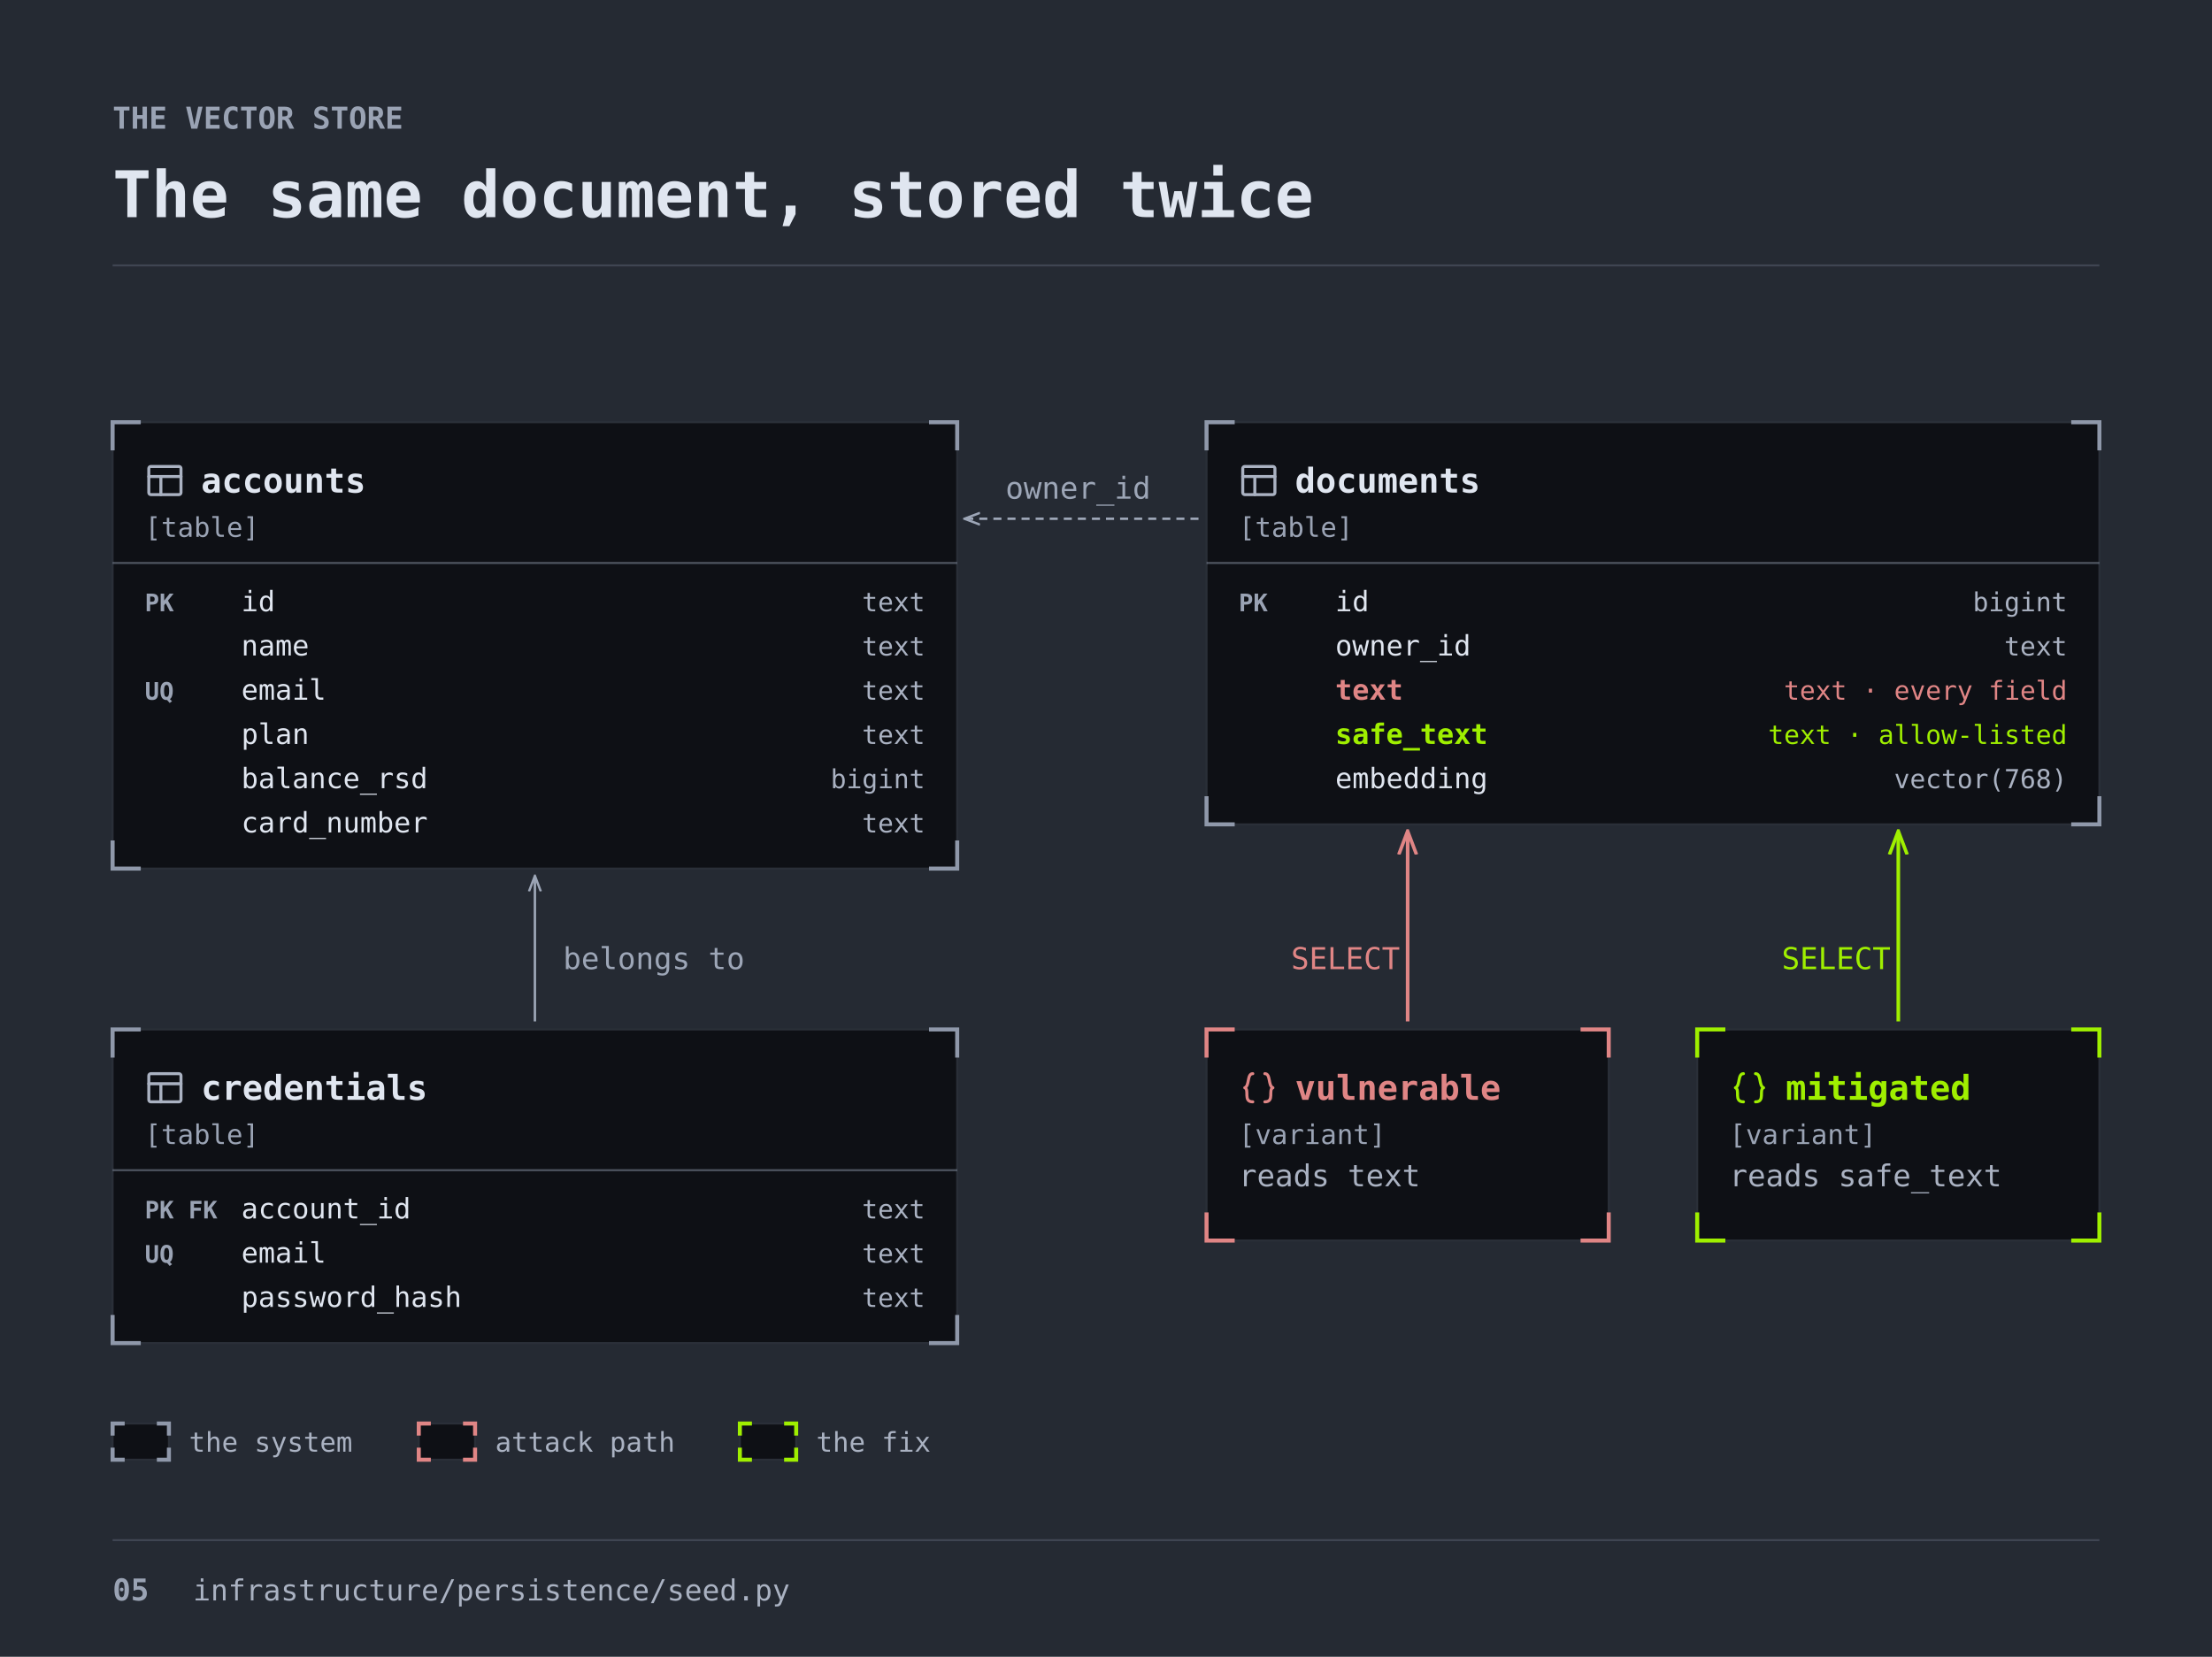
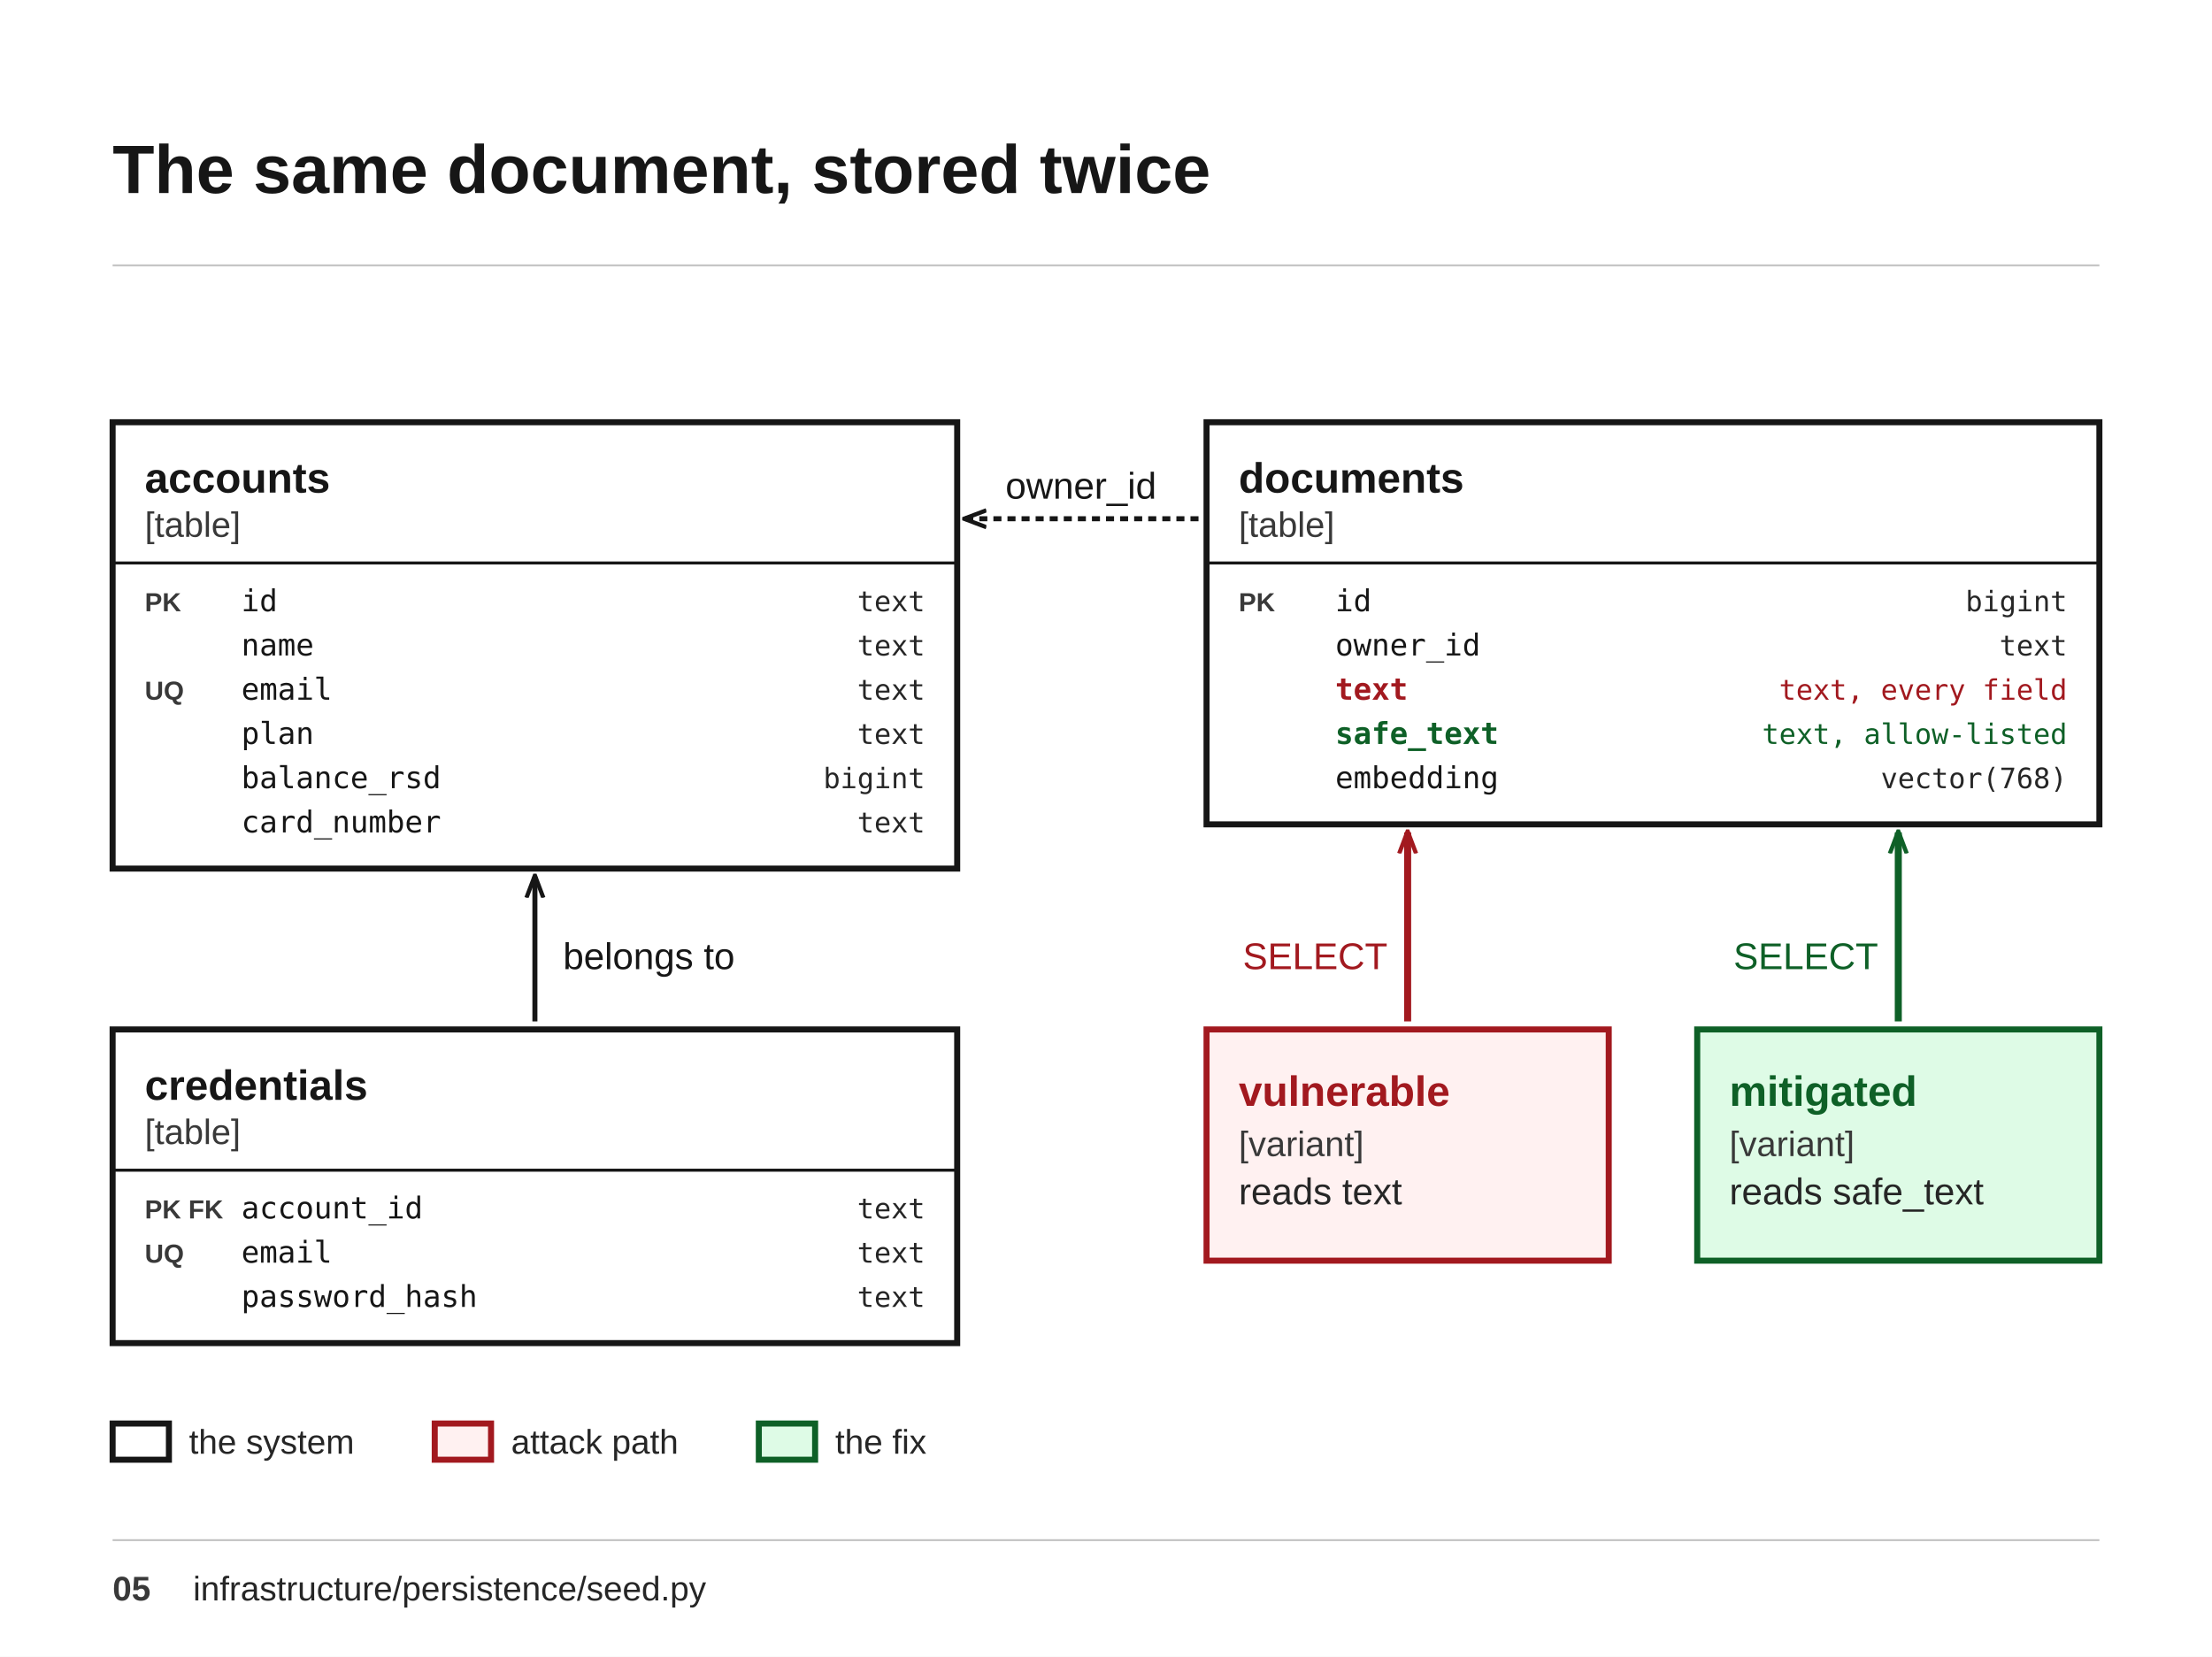
<svg xmlns="http://www.w3.org/2000/svg" viewBox="0 0 1100 824" width="1100" height="824" role="img" aria-labelledby="t d">
  <defs>
-     <marker id="to" viewBox="0 0 8 8" refX="7" refY="4" markerWidth="7" markerHeight="7" orient="auto-start-reverse">
-       <path d="M0,1.2 L7.4,4 L0,6.8" fill="none" stroke="#9DA6B7" stroke-width="1.1" />
+     <marker id="to" viewBox="0 0 8 8" refX="7" refY="4" markerWidth="12" markerHeight="12" markerUnits="userSpaceOnUse" orient="auto-start-reverse">
+       <path d="M0,1.2 L7.4,4 L0,6.8" fill="none" stroke="#161616" stroke-width="1.4" />
    </marker>
-     <marker id="to-ink" viewBox="0 0 8 8" refX="7" refY="4" markerWidth="7" markerHeight="7" orient="auto-start-reverse">
-       <path d="M0,1.2 L7.4,4 L0,6.8" fill="none" stroke="#E0E6F0" stroke-width="1.1" />
+     <marker id="to-ink" viewBox="0 0 8 8" refX="7" refY="4" markerWidth="12" markerHeight="12" markerUnits="userSpaceOnUse" orient="auto-start-reverse">
+       <path d="M0,1.2 L7.4,4 L0,6.8" fill="none" stroke="#161616" stroke-width="1.4" />
    </marker>
-     <marker id="to-accent" viewBox="0 0 8 8" refX="7" refY="4" markerWidth="7" markerHeight="7" orient="auto-start-reverse">
-       <path d="M0,1.2 L7.4,4 L0,6.8" fill="none" stroke="#E08585" stroke-width="1.1" />
+     <marker id="to-accent" viewBox="0 0 8 8" refX="7" refY="4" markerWidth="12" markerHeight="12" markerUnits="userSpaceOnUse" orient="auto-start-reverse">
+       <path d="M0,1.2 L7.4,4 L0,6.8" fill="none" stroke="#A2191F" stroke-width="1.4" />
    </marker>
-     <marker id="to-safe" viewBox="0 0 8 8" refX="7" refY="4" markerWidth="7" markerHeight="7" orient="auto-start-reverse">
-       <path d="M0,1.2 L7.4,4 L0,6.8" fill="none" stroke="#9FEF00" stroke-width="1.1" />
+     <marker id="to-safe" viewBox="0 0 8 8" refX="7" refY="4" markerWidth="12" markerHeight="12" markerUnits="userSpaceOnUse" orient="auto-start-reverse">
+       <path d="M0,1.2 L7.4,4 L0,6.8" fill="none" stroke="#0E6027" stroke-width="1.4" />
    </marker>
  </defs>
-   <rect width="1100" height="824" fill="#252A33" />
-   <text x="56" y="64" fill="#9AA3B4" font-family="Consolas, 'Cascadia Mono', 'SF Mono', Menlo, monospace" font-size="15" font-weight="700" xml:space="preserve" textLength="132.0" lengthAdjust="spacingAndGlyphs">THE VECTOR STORE</text>
-   <text x="56" y="108" fill="#E0E6F0" font-family="Consolas, 'Cascadia Mono', 'SF Mono', Menlo, monospace" font-size="32" font-weight="700" xml:space="preserve" textLength="545.6" lengthAdjust="spacingAndGlyphs">The same document, stored twice</text>
-   <polyline points="56,132 1044,132" fill="none" stroke="#3F4552" stroke-width="1" />
-   <rect x="56" y="210" width="420" height="222" rx="0" fill="#0E1015" stroke="#2A2F38" stroke-width="1" stroke-opacity="1" />
-   <path class="corners corners-system" d="M56,224 V210 H70 M476,224 V210 H462 M56,418 V432 H70 M476,418 V432 H462" fill="none" stroke="#8F98AA" stroke-width="2" />
-   <g transform="translate(72,229)" fill="none" stroke="#AAB2C2" stroke-width="1.5" stroke-linecap="round" stroke-linejoin="round">
-     <rect x="2" y="3" width="16" height="14" rx="1" />
-     <path d="M2 8h16M8 8v9" />
+   <rect width="1100" height="824" fill="#FFFFFF" />
+   <text x="56" y="96" fill="#161616" font-family="Arial, 'Liberation Sans', Helvetica, sans-serif" font-size="34" font-weight="700" xml:space="preserve" textLength="546.04" lengthAdjust="spacingAndGlyphs">The same document, stored twice</text>
+   <polyline points="56,132 1044,132" fill="none" stroke="#C6C6C6" stroke-width="1" />
+   <rect x="56" y="210" width="420" height="222" fill="#FFFFFF" stroke="#161616" stroke-width="3" class="frame frame-system" />
+   <text x="72" y="245" fill="#161616" font-family="Arial, 'Liberation Sans', Helvetica, sans-serif" font-size="21" font-weight="700" xml:space="preserve" textLength="92.19" lengthAdjust="spacingAndGlyphs">accounts</text>
+   <text x="72" y="267" fill="#393939" font-family="Arial, 'Liberation Sans', Helvetica, sans-serif" font-size="17.5" font-weight="400" xml:space="preserve" textLength="47.67" lengthAdjust="spacingAndGlyphs">[table]</text>
+   <path d="M 56 280 H 476" stroke="#161616" stroke-width="1.5" />
+   <text x="72" y="304" fill="#393939" font-family="Arial, 'Liberation Sans', Helvetica, sans-serif" font-size="13" font-weight="700" xml:space="preserve" textLength="18.06" lengthAdjust="spacingAndGlyphs">PK</text>
+   <text x="120" y="304" fill="#161616" font-family="Consolas, 'Cascadia Mono', 'SF Mono', Menlo, monospace" font-size="15" font-weight="400" xml:space="preserve" textLength="16.5" lengthAdjust="spacingAndGlyphs">id</text>
+   <text x="460" y="304" fill="#262626" font-family="Consolas, 'Cascadia Mono', 'SF Mono', Menlo, monospace" font-size="14" font-weight="400" text-anchor="end" xml:space="preserve" textLength="30.8" lengthAdjust="spacingAndGlyphs">text</text>
+   <text x="120" y="326" fill="#161616" font-family="Consolas, 'Cascadia Mono', 'SF Mono', Menlo, monospace" font-size="15" font-weight="400" xml:space="preserve" textLength="33.0" lengthAdjust="spacingAndGlyphs">name</text>
+   <text x="460" y="326" fill="#262626" font-family="Consolas, 'Cascadia Mono', 'SF Mono', Menlo, monospace" font-size="14" font-weight="400" text-anchor="end" xml:space="preserve" textLength="30.8" lengthAdjust="spacingAndGlyphs">text</text>
+   <text x="72" y="348" fill="#393939" font-family="Arial, 'Liberation Sans', Helvetica, sans-serif" font-size="13" font-weight="700" xml:space="preserve" textLength="19.5" lengthAdjust="spacingAndGlyphs">UQ</text>
+   <text x="120" y="348" fill="#161616" font-family="Consolas, 'Cascadia Mono', 'SF Mono', Menlo, monospace" font-size="15" font-weight="400" xml:space="preserve" textLength="41.25" lengthAdjust="spacingAndGlyphs">email</text>
+   <text x="460" y="348" fill="#262626" font-family="Consolas, 'Cascadia Mono', 'SF Mono', Menlo, monospace" font-size="14" font-weight="400" text-anchor="end" xml:space="preserve" textLength="30.8" lengthAdjust="spacingAndGlyphs">text</text>
+   <text x="120" y="370" fill="#161616" font-family="Consolas, 'Cascadia Mono', 'SF Mono', Menlo, monospace" font-size="15" font-weight="400" xml:space="preserve" textLength="33.0" lengthAdjust="spacingAndGlyphs">plan</text>
+   <text x="460" y="370" fill="#262626" font-family="Consolas, 'Cascadia Mono', 'SF Mono', Menlo, monospace" font-size="14" font-weight="400" text-anchor="end" xml:space="preserve" textLength="30.8" lengthAdjust="spacingAndGlyphs">text</text>
+   <text x="120" y="392" fill="#161616" font-family="Consolas, 'Cascadia Mono', 'SF Mono', Menlo, monospace" font-size="15" font-weight="400" xml:space="preserve" textLength="90.75" lengthAdjust="spacingAndGlyphs">balance_rsd</text>
+   <text x="460" y="392" fill="#262626" font-family="Consolas, 'Cascadia Mono', 'SF Mono', Menlo, monospace" font-size="14" font-weight="400" text-anchor="end" xml:space="preserve" textLength="46.2" lengthAdjust="spacingAndGlyphs">bigint</text>
+   <text x="120" y="414" fill="#161616" font-family="Consolas, 'Cascadia Mono', 'SF Mono', Menlo, monospace" font-size="15" font-weight="400" xml:space="preserve" textLength="90.75" lengthAdjust="spacingAndGlyphs">card_number</text>
+   <text x="460" y="414" fill="#262626" font-family="Consolas, 'Cascadia Mono', 'SF Mono', Menlo, monospace" font-size="14" font-weight="400" text-anchor="end" xml:space="preserve" textLength="30.8" lengthAdjust="spacingAndGlyphs">text</text>
+   <rect x="600" y="210" width="444" height="200" fill="#FFFFFF" stroke="#161616" stroke-width="3" class="frame frame-system" />
+   <text x="616" y="245" fill="#161616" font-family="Arial, 'Liberation Sans', Helvetica, sans-serif" font-size="21" font-weight="700" xml:space="preserve" textLength="112.01" lengthAdjust="spacingAndGlyphs">documents</text>
+   <text x="616" y="267" fill="#393939" font-family="Arial, 'Liberation Sans', Helvetica, sans-serif" font-size="17.5" font-weight="400" xml:space="preserve" textLength="47.67" lengthAdjust="spacingAndGlyphs">[table]</text>
+   <path d="M 600 280 H 1044" stroke="#161616" stroke-width="1.5" />
+   <text x="616" y="304" fill="#393939" font-family="Arial, 'Liberation Sans', Helvetica, sans-serif" font-size="13" font-weight="700" xml:space="preserve" textLength="18.06" lengthAdjust="spacingAndGlyphs">PK</text>
+   <text x="664" y="304" fill="#161616" font-family="Consolas, 'Cascadia Mono', 'SF Mono', Menlo, monospace" font-size="15" font-weight="400" xml:space="preserve" textLength="16.5" lengthAdjust="spacingAndGlyphs">id</text>
+   <text x="1028" y="304" fill="#262626" font-family="Consolas, 'Cascadia Mono', 'SF Mono', Menlo, monospace" font-size="14" font-weight="400" text-anchor="end" xml:space="preserve" textLength="46.2" lengthAdjust="spacingAndGlyphs">bigint</text>
+   <text x="664" y="326" fill="#161616" font-family="Consolas, 'Cascadia Mono', 'SF Mono', Menlo, monospace" font-size="15" font-weight="400" xml:space="preserve" textLength="66.0" lengthAdjust="spacingAndGlyphs">owner_id</text>
+   <text x="1028" y="326" fill="#262626" font-family="Consolas, 'Cascadia Mono', 'SF Mono', Menlo, monospace" font-size="14" font-weight="400" text-anchor="end" xml:space="preserve" textLength="30.8" lengthAdjust="spacingAndGlyphs">text</text>
+   <text x="664" y="348" fill="#A2191F" font-family="Consolas, 'Cascadia Mono', 'SF Mono', Menlo, monospace" font-size="15" font-weight="700" xml:space="preserve" textLength="33.0" lengthAdjust="spacingAndGlyphs">text</text>
+   <text x="1028" y="348" fill="#A2191F" font-family="Consolas, 'Cascadia Mono', 'SF Mono', Menlo, monospace" font-size="14" font-weight="400" text-anchor="end" xml:space="preserve" textLength="130.9" lengthAdjust="spacingAndGlyphs">text, every field</text>
+   <text x="664" y="370" fill="#0E6027" font-family="Consolas, 'Cascadia Mono', 'SF Mono', Menlo, monospace" font-size="15" font-weight="700" xml:space="preserve" textLength="74.25" lengthAdjust="spacingAndGlyphs">safe_text</text>
+   <text x="1028" y="370" fill="#0E6027" font-family="Consolas, 'Cascadia Mono', 'SF Mono', Menlo, monospace" font-size="14" font-weight="400" text-anchor="end" xml:space="preserve" textLength="138.6" lengthAdjust="spacingAndGlyphs">text, allow-listed</text>
+   <text x="664" y="392" fill="#161616" font-family="Consolas, 'Cascadia Mono', 'SF Mono', Menlo, monospace" font-size="15" font-weight="400" xml:space="preserve" textLength="74.25" lengthAdjust="spacingAndGlyphs">embedding</text>
+   <text x="1028" y="392" fill="#262626" font-family="Consolas, 'Cascadia Mono', 'SF Mono', Menlo, monospace" font-size="14" font-weight="400" text-anchor="end" xml:space="preserve" textLength="84.7" lengthAdjust="spacingAndGlyphs">vector(768)</text>
+   <rect x="56" y="512" width="420" height="156" fill="#FFFFFF" stroke="#161616" stroke-width="3" class="frame frame-system" />
+   <text x="72" y="547" fill="#161616" font-family="Arial, 'Liberation Sans', Helvetica, sans-serif" font-size="21" font-weight="700" xml:space="preserve" textLength="110.88" lengthAdjust="spacingAndGlyphs">credentials</text>
+   <text x="72" y="569" fill="#393939" font-family="Arial, 'Liberation Sans', Helvetica, sans-serif" font-size="17.5" font-weight="400" xml:space="preserve" textLength="47.67" lengthAdjust="spacingAndGlyphs">[table]</text>
+   <path d="M 56 582 H 476" stroke="#161616" stroke-width="1.5" />
+   <text x="72" y="606" fill="#393939" font-family="Arial, 'Liberation Sans', Helvetica, sans-serif" font-size="13" font-weight="700" xml:space="preserve" textLength="39.0" lengthAdjust="spacingAndGlyphs">PK FK</text>
+   <text x="120" y="606" fill="#161616" font-family="Consolas, 'Cascadia Mono', 'SF Mono', Menlo, monospace" font-size="15" font-weight="400" xml:space="preserve" textLength="82.5" lengthAdjust="spacingAndGlyphs">account_id</text>
+   <text x="460" y="606" fill="#262626" font-family="Consolas, 'Cascadia Mono', 'SF Mono', Menlo, monospace" font-size="14" font-weight="400" text-anchor="end" xml:space="preserve" textLength="30.8" lengthAdjust="spacingAndGlyphs">text</text>
+   <text x="72" y="628" fill="#393939" font-family="Arial, 'Liberation Sans', Helvetica, sans-serif" font-size="13" font-weight="700" xml:space="preserve" textLength="19.5" lengthAdjust="spacingAndGlyphs">UQ</text>
+   <text x="120" y="628" fill="#161616" font-family="Consolas, 'Cascadia Mono', 'SF Mono', Menlo, monospace" font-size="15" font-weight="400" xml:space="preserve" textLength="41.25" lengthAdjust="spacingAndGlyphs">email</text>
+   <text x="460" y="628" fill="#262626" font-family="Consolas, 'Cascadia Mono', 'SF Mono', Menlo, monospace" font-size="14" font-weight="400" text-anchor="end" xml:space="preserve" textLength="30.8" lengthAdjust="spacingAndGlyphs">text</text>
+   <text x="120" y="650" fill="#161616" font-family="Consolas, 'Cascadia Mono', 'SF Mono', Menlo, monospace" font-size="15" font-weight="400" xml:space="preserve" textLength="107.25" lengthAdjust="spacingAndGlyphs">password_hash</text>
+   <text x="460" y="650" fill="#262626" font-family="Consolas, 'Cascadia Mono', 'SF Mono', Menlo, monospace" font-size="14" font-weight="400" text-anchor="end" xml:space="preserve" textLength="30.8" lengthAdjust="spacingAndGlyphs">text</text>
+   <rect x="600" y="512" width="200" height="115" fill="#FFF1F1" stroke="#A2191F" stroke-width="3" class="frame frame-attack frame-system" />
+   <text x="616" y="550" fill="#A2191F" font-family="Arial, 'Liberation Sans', Helvetica, sans-serif" font-size="21" font-weight="700" xml:space="preserve" textLength="105.04" lengthAdjust="spacingAndGlyphs">vulnerable</text>
+   <text x="616" y="575" fill="#393939" font-family="Arial, 'Liberation Sans', Helvetica, sans-serif" font-size="17.5" font-weight="400" xml:space="preserve" textLength="62.25" lengthAdjust="spacingAndGlyphs">[variant]</text>
+   <text x="616" y="599" fill="#262626" font-family="Arial, 'Liberation Sans', Helvetica, sans-serif" font-size="18.5" font-weight="400" xml:space="preserve" textLength="81.23" lengthAdjust="spacingAndGlyphs">reads text</text>
+   <rect x="844" y="512" width="200" height="115" fill="#DEFBE6" stroke="#0E6027" stroke-width="3" class="frame frame-fix frame-system" />
+   <text x="860" y="550" fill="#0E6027" font-family="Arial, 'Liberation Sans', Helvetica, sans-serif" font-size="21" font-weight="700" xml:space="preserve" textLength="93.34" lengthAdjust="spacingAndGlyphs">mitigated</text>
+   <text x="860" y="575" fill="#393939" font-family="Arial, 'Liberation Sans', Helvetica, sans-serif" font-size="17.5" font-weight="400" xml:space="preserve" textLength="62.25" lengthAdjust="spacingAndGlyphs">[variant]</text>
+   <text x="860" y="599" fill="#262626" font-family="Arial, 'Liberation Sans', Helvetica, sans-serif" font-size="18.5" font-weight="400" xml:space="preserve" textLength="126.48" lengthAdjust="spacingAndGlyphs">reads safe_text</text>
+   <polyline points="266,508 266,436" fill="none" stroke="#161616" stroke-width="2.5" marker-end="url(#to-ink)" />
+   <text x="280" y="482" fill="#161616" font-family="Arial, 'Liberation Sans', Helvetica, sans-serif" font-size="18.5" font-weight="400" xml:space="preserve" textLength="85.36" lengthAdjust="spacingAndGlyphs">belongs to</text>
+   <polyline points="596,258 480,258" fill="none" stroke="#161616" stroke-width="2.5" stroke-dasharray="4 3" marker-end="url(#to-ink)" />
+   <text x="500" y="248" fill="#161616" font-family="Arial, 'Liberation Sans', Helvetica, sans-serif" font-size="18.5" font-weight="400" xml:space="preserve" textLength="75.05" lengthAdjust="spacingAndGlyphs">owner_id</text>
+   <polyline points="700,508 700,414" fill="none" stroke="#A2191F" stroke-width="3.5" marker-end="url(#to-accent)" />
+   <text x="618.03" y="482" fill="#A2191F" font-family="Arial, 'Liberation Sans', Helvetica, sans-serif" font-size="18.5" font-weight="400" xml:space="preserve" textLength="71.97" lengthAdjust="spacingAndGlyphs">SELECT</text>
+   <polyline points="944,508 944,414" fill="none" stroke="#0E6027" stroke-width="3.5" marker-end="url(#to-safe)" />
+   <text x="862.03" y="482" fill="#0E6027" font-family="Arial, 'Liberation Sans', Helvetica, sans-serif" font-size="18.5" font-weight="400" xml:space="preserve" textLength="71.97" lengthAdjust="spacingAndGlyphs">SELECT</text>
+   <g class="key">
+     <rect x="56" y="708" width="28" height="18" fill="#FFFFFF" stroke="#161616" stroke-width="3" class="frame" />
+     <text x="94" y="723" fill="#262626" font-family="Arial, 'Liberation Sans', Helvetica, sans-serif" font-size="17" font-weight="400" xml:space="preserve" textLength="82.19" lengthAdjust="spacingAndGlyphs">the system</text>
+     <rect x="216.19" y="708" width="28" height="18" fill="#FFF1F1" stroke="#A2191F" stroke-width="3" class="frame" />
+     <text x="254.19" y="723" fill="#262626" font-family="Arial, 'Liberation Sans', Helvetica, sans-serif" font-size="17" font-weight="400" xml:space="preserve" textLength="83.16" lengthAdjust="spacingAndGlyphs">attack path</text>
+     <rect x="377.35" y="708" width="28" height="18" fill="#DEFBE6" stroke="#0E6027" stroke-width="3" class="frame" />
+     <text x="415.35" y="723" fill="#262626" font-family="Arial, 'Liberation Sans', Helvetica, sans-serif" font-size="17" font-weight="400" xml:space="preserve" textLength="45.36" lengthAdjust="spacingAndGlyphs">the fix</text>
  </g>
-   <text x="100" y="245" fill="#E0E6F0" font-family="Consolas, 'Cascadia Mono', 'SF Mono', Menlo, monospace" font-size="17" font-weight="700" xml:space="preserve" textLength="74.8" lengthAdjust="spacingAndGlyphs">accounts</text>
-   <text x="72" y="267" fill="#9AA3B4" font-family="Consolas, 'Cascadia Mono', 'SF Mono', Menlo, monospace" font-size="13.5" font-weight="400" xml:space="preserve" textLength="51.98" lengthAdjust="spacingAndGlyphs">[table]</text>
-   <path d="M 56 280 H 476" stroke="#8F98AA" stroke-opacity="0.5" stroke-width="1" />
-   <text x="72" y="304" fill="#9AA3B4" font-family="Consolas, 'Cascadia Mono', 'SF Mono', Menlo, monospace" font-size="12" font-weight="700" xml:space="preserve" textLength="13.2" lengthAdjust="spacingAndGlyphs">PK</text>
-   <text x="120" y="304" fill="#E0E6F0" font-family="Consolas, 'Cascadia Mono', 'SF Mono', Menlo, monospace" font-size="14" font-weight="400" xml:space="preserve" textLength="15.4" lengthAdjust="spacingAndGlyphs">id</text>
-   <text x="460" y="304" fill="#AAB2C2" font-family="Consolas, 'Cascadia Mono', 'SF Mono', Menlo, monospace" font-size="13" font-weight="400" text-anchor="end" xml:space="preserve" textLength="28.6" lengthAdjust="spacingAndGlyphs">text</text>
-   <text x="120" y="326" fill="#E0E6F0" font-family="Consolas, 'Cascadia Mono', 'SF Mono', Menlo, monospace" font-size="14" font-weight="400" xml:space="preserve" textLength="30.8" lengthAdjust="spacingAndGlyphs">name</text>
-   <text x="460" y="326" fill="#AAB2C2" font-family="Consolas, 'Cascadia Mono', 'SF Mono', Menlo, monospace" font-size="13" font-weight="400" text-anchor="end" xml:space="preserve" textLength="28.6" lengthAdjust="spacingAndGlyphs">text</text>
-   <text x="72" y="348" fill="#9AA3B4" font-family="Consolas, 'Cascadia Mono', 'SF Mono', Menlo, monospace" font-size="12" font-weight="700" xml:space="preserve" textLength="13.2" lengthAdjust="spacingAndGlyphs">UQ</text>
-   <text x="120" y="348" fill="#E0E6F0" font-family="Consolas, 'Cascadia Mono', 'SF Mono', Menlo, monospace" font-size="14" font-weight="400" xml:space="preserve" textLength="38.5" lengthAdjust="spacingAndGlyphs">email</text>
-   <text x="460" y="348" fill="#AAB2C2" font-family="Consolas, 'Cascadia Mono', 'SF Mono', Menlo, monospace" font-size="13" font-weight="400" text-anchor="end" xml:space="preserve" textLength="28.6" lengthAdjust="spacingAndGlyphs">text</text>
-   <text x="120" y="370" fill="#E0E6F0" font-family="Consolas, 'Cascadia Mono', 'SF Mono', Menlo, monospace" font-size="14" font-weight="400" xml:space="preserve" textLength="30.8" lengthAdjust="spacingAndGlyphs">plan</text>
-   <text x="460" y="370" fill="#AAB2C2" font-family="Consolas, 'Cascadia Mono', 'SF Mono', Menlo, monospace" font-size="13" font-weight="400" text-anchor="end" xml:space="preserve" textLength="28.6" lengthAdjust="spacingAndGlyphs">text</text>
-   <text x="120" y="392" fill="#E0E6F0" font-family="Consolas, 'Cascadia Mono', 'SF Mono', Menlo, monospace" font-size="14" font-weight="400" xml:space="preserve" textLength="84.7" lengthAdjust="spacingAndGlyphs">balance_rsd</text>
-   <text x="460" y="392" fill="#AAB2C2" font-family="Consolas, 'Cascadia Mono', 'SF Mono', Menlo, monospace" font-size="13" font-weight="400" text-anchor="end" xml:space="preserve" textLength="42.9" lengthAdjust="spacingAndGlyphs">bigint</text>
-   <text x="120" y="414" fill="#E0E6F0" font-family="Consolas, 'Cascadia Mono', 'SF Mono', Menlo, monospace" font-size="14" font-weight="400" xml:space="preserve" textLength="84.7" lengthAdjust="spacingAndGlyphs">card_number</text>
-   <text x="460" y="414" fill="#AAB2C2" font-family="Consolas, 'Cascadia Mono', 'SF Mono', Menlo, monospace" font-size="13" font-weight="400" text-anchor="end" xml:space="preserve" textLength="28.6" lengthAdjust="spacingAndGlyphs">text</text>
-   <rect x="600" y="210" width="444" height="200" rx="0" fill="#0E1015" stroke="#2A2F38" stroke-width="1" stroke-opacity="1" />
-   <path class="corners corners-system" d="M600,224 V210 H614 M1044,224 V210 H1030 M600,396 V410 H614 M1044,396 V410 H1030" fill="none" stroke="#8F98AA" stroke-width="2" />
-   <g transform="translate(616,229)" fill="none" stroke="#AAB2C2" stroke-width="1.5" stroke-linecap="round" stroke-linejoin="round">
-     <rect x="2" y="3" width="16" height="14" rx="1" />
-     <path d="M2 8h16M8 8v9" />
-   </g>
-   <text x="644" y="245" fill="#E0E6F0" font-family="Consolas, 'Cascadia Mono', 'SF Mono', Menlo, monospace" font-size="17" font-weight="700" xml:space="preserve" textLength="84.15" lengthAdjust="spacingAndGlyphs">documents</text>
-   <text x="616" y="267" fill="#9AA3B4" font-family="Consolas, 'Cascadia Mono', 'SF Mono', Menlo, monospace" font-size="13.5" font-weight="400" xml:space="preserve" textLength="51.98" lengthAdjust="spacingAndGlyphs">[table]</text>
-   <path d="M 600 280 H 1044" stroke="#8F98AA" stroke-opacity="0.5" stroke-width="1" />
-   <text x="616" y="304" fill="#9AA3B4" font-family="Consolas, 'Cascadia Mono', 'SF Mono', Menlo, monospace" font-size="12" font-weight="700" xml:space="preserve" textLength="13.2" lengthAdjust="spacingAndGlyphs">PK</text>
-   <text x="664" y="304" fill="#E0E6F0" font-family="Consolas, 'Cascadia Mono', 'SF Mono', Menlo, monospace" font-size="14" font-weight="400" xml:space="preserve" textLength="15.4" lengthAdjust="spacingAndGlyphs">id</text>
-   <text x="1028" y="304" fill="#AAB2C2" font-family="Consolas, 'Cascadia Mono', 'SF Mono', Menlo, monospace" font-size="13" font-weight="400" text-anchor="end" xml:space="preserve" textLength="42.9" lengthAdjust="spacingAndGlyphs">bigint</text>
-   <text x="664" y="326" fill="#E0E6F0" font-family="Consolas, 'Cascadia Mono', 'SF Mono', Menlo, monospace" font-size="14" font-weight="400" xml:space="preserve" textLength="61.6" lengthAdjust="spacingAndGlyphs">owner_id</text>
-   <text x="1028" y="326" fill="#AAB2C2" font-family="Consolas, 'Cascadia Mono', 'SF Mono', Menlo, monospace" font-size="13" font-weight="400" text-anchor="end" xml:space="preserve" textLength="28.6" lengthAdjust="spacingAndGlyphs">text</text>
-   <text x="664" y="348" fill="#E08585" font-family="Consolas, 'Cascadia Mono', 'SF Mono', Menlo, monospace" font-size="14" font-weight="700" xml:space="preserve" textLength="30.8" lengthAdjust="spacingAndGlyphs">text</text>
-   <text x="1028" y="348" fill="#E08585" font-family="Consolas, 'Cascadia Mono', 'SF Mono', Menlo, monospace" font-size="13" font-weight="400" text-anchor="end" xml:space="preserve" textLength="128.7" lengthAdjust="spacingAndGlyphs">text · every field</text>
-   <text x="664" y="370" fill="#9FEF00" font-family="Consolas, 'Cascadia Mono', 'SF Mono', Menlo, monospace" font-size="14" font-weight="700" xml:space="preserve" textLength="69.3" lengthAdjust="spacingAndGlyphs">safe_text</text>
-   <text x="1028" y="370" fill="#9FEF00" font-family="Consolas, 'Cascadia Mono', 'SF Mono', Menlo, monospace" font-size="13" font-weight="400" text-anchor="end" xml:space="preserve" textLength="135.85" lengthAdjust="spacingAndGlyphs">text · allow-listed</text>
-   <text x="664" y="392" fill="#E0E6F0" font-family="Consolas, 'Cascadia Mono', 'SF Mono', Menlo, monospace" font-size="14" font-weight="400" xml:space="preserve" textLength="69.3" lengthAdjust="spacingAndGlyphs">embedding</text>
-   <text x="1028" y="392" fill="#AAB2C2" font-family="Consolas, 'Cascadia Mono', 'SF Mono', Menlo, monospace" font-size="13" font-weight="400" text-anchor="end" xml:space="preserve" textLength="78.65" lengthAdjust="spacingAndGlyphs">vector(768)</text>
-   <rect x="56" y="512" width="420" height="156" rx="0" fill="#0E1015" stroke="#2A2F38" stroke-width="1" stroke-opacity="1" />
-   <path class="corners corners-system" d="M56,526 V512 H70 M476,526 V512 H462 M56,654 V668 H70 M476,654 V668 H462" fill="none" stroke="#8F98AA" stroke-width="2" />
-   <g transform="translate(72,531)" fill="none" stroke="#AAB2C2" stroke-width="1.5" stroke-linecap="round" stroke-linejoin="round">
-     <rect x="2" y="3" width="16" height="14" rx="1" />
-     <path d="M2 8h16M8 8v9" />
-   </g>
-   <text x="100" y="547" fill="#E0E6F0" font-family="Consolas, 'Cascadia Mono', 'SF Mono', Menlo, monospace" font-size="17" font-weight="700" xml:space="preserve" textLength="102.85" lengthAdjust="spacingAndGlyphs">credentials</text>
-   <text x="72" y="569" fill="#9AA3B4" font-family="Consolas, 'Cascadia Mono', 'SF Mono', Menlo, monospace" font-size="13.5" font-weight="400" xml:space="preserve" textLength="51.98" lengthAdjust="spacingAndGlyphs">[table]</text>
-   <path d="M 56 582 H 476" stroke="#8F98AA" stroke-opacity="0.5" stroke-width="1" />
-   <text x="72" y="606" fill="#9AA3B4" font-family="Consolas, 'Cascadia Mono', 'SF Mono', Menlo, monospace" font-size="12" font-weight="700" xml:space="preserve" textLength="33.0" lengthAdjust="spacingAndGlyphs">PK FK</text>
-   <text x="120" y="606" fill="#E0E6F0" font-family="Consolas, 'Cascadia Mono', 'SF Mono', Menlo, monospace" font-size="14" font-weight="400" xml:space="preserve" textLength="77.0" lengthAdjust="spacingAndGlyphs">account_id</text>
-   <text x="460" y="606" fill="#AAB2C2" font-family="Consolas, 'Cascadia Mono', 'SF Mono', Menlo, monospace" font-size="13" font-weight="400" text-anchor="end" xml:space="preserve" textLength="28.6" lengthAdjust="spacingAndGlyphs">text</text>
-   <text x="72" y="628" fill="#9AA3B4" font-family="Consolas, 'Cascadia Mono', 'SF Mono', Menlo, monospace" font-size="12" font-weight="700" xml:space="preserve" textLength="13.2" lengthAdjust="spacingAndGlyphs">UQ</text>
-   <text x="120" y="628" fill="#E0E6F0" font-family="Consolas, 'Cascadia Mono', 'SF Mono', Menlo, monospace" font-size="14" font-weight="400" xml:space="preserve" textLength="38.5" lengthAdjust="spacingAndGlyphs">email</text>
-   <text x="460" y="628" fill="#AAB2C2" font-family="Consolas, 'Cascadia Mono', 'SF Mono', Menlo, monospace" font-size="13" font-weight="400" text-anchor="end" xml:space="preserve" textLength="28.6" lengthAdjust="spacingAndGlyphs">text</text>
-   <text x="120" y="650" fill="#E0E6F0" font-family="Consolas, 'Cascadia Mono', 'SF Mono', Menlo, monospace" font-size="14" font-weight="400" xml:space="preserve" textLength="100.1" lengthAdjust="spacingAndGlyphs">password_hash</text>
-   <text x="460" y="650" fill="#AAB2C2" font-family="Consolas, 'Cascadia Mono', 'SF Mono', Menlo, monospace" font-size="13" font-weight="400" text-anchor="end" xml:space="preserve" textLength="28.6" lengthAdjust="spacingAndGlyphs">text</text>
-   <rect x="600" y="512" width="200" height="105" rx="0" fill="#0E1015" stroke="#2A2F38" stroke-width="1" stroke-opacity="1" />
-   <path class="corners corners-attack corners-system" d="M600,526 V512 H614 M800,526 V512 H786 M600,603 V617 H614 M800,603 V617 H786" fill="none" stroke="#E08585" stroke-width="2" />
-   <g transform="translate(616,531)" fill="none" stroke="#E08585" stroke-width="1.5" stroke-linecap="round" stroke-linejoin="round">
-     <path d="M7 3C4 3 5.5 9 3 10c2.5 1-1 7 4 7M13 3c3 0 1.5 6 4 7-2.5 1 1 7-4 7" />
-   </g>
-   <text x="644" y="547" fill="#E08585" font-family="Consolas, 'Cascadia Mono', 'SF Mono', Menlo, monospace" font-size="17" font-weight="700" xml:space="preserve" textLength="93.5" lengthAdjust="spacingAndGlyphs">vulnerable</text>
-   <text x="616" y="569" fill="#9AA3B4" font-family="Consolas, 'Cascadia Mono', 'SF Mono', Menlo, monospace" font-size="13.5" font-weight="400" xml:space="preserve" textLength="66.83" lengthAdjust="spacingAndGlyphs">[variant]</text>
-   <text x="616" y="590" fill="#AAB2C2" font-family="Consolas, 'Cascadia Mono', 'SF Mono', Menlo, monospace" font-size="15" font-weight="400" xml:space="preserve">reads text</text>
-   <rect x="844" y="512" width="200" height="105" rx="0" fill="#0E1015" stroke="#2A2F38" stroke-width="1" stroke-opacity="1" />
-   <path class="corners corners-fix corners-system" d="M844,526 V512 H858 M1044,526 V512 H1030 M844,603 V617 H858 M1044,603 V617 H1030" fill="none" stroke="#9FEF00" stroke-width="2" />
-   <g transform="translate(860,531)" fill="none" stroke="#9FEF00" stroke-width="1.5" stroke-linecap="round" stroke-linejoin="round">
-     <path d="M7 3C4 3 5.5 9 3 10c2.5 1-1 7 4 7M13 3c3 0 1.5 6 4 7-2.5 1 1 7-4 7" />
-   </g>
-   <text x="888" y="547" fill="#9FEF00" font-family="Consolas, 'Cascadia Mono', 'SF Mono', Menlo, monospace" font-size="17" font-weight="700" xml:space="preserve" textLength="84.15" lengthAdjust="spacingAndGlyphs">mitigated</text>
-   <text x="860" y="569" fill="#9AA3B4" font-family="Consolas, 'Cascadia Mono', 'SF Mono', Menlo, monospace" font-size="13.5" font-weight="400" xml:space="preserve" textLength="66.83" lengthAdjust="spacingAndGlyphs">[variant]</text>
-   <text x="860" y="590" fill="#AAB2C2" font-family="Consolas, 'Cascadia Mono', 'SF Mono', Menlo, monospace" font-size="15" font-weight="400" xml:space="preserve">reads safe_text</text>
-   <polyline points="266,508 266,436" fill="none" stroke="#9DA6B7" stroke-width="1.2" marker-end="url(#to)" />
-   <text x="280" y="482" fill="#9DA6B7" font-family="Consolas, 'Cascadia Mono', 'SF Mono', Menlo, monospace" font-size="15" font-weight="400" xml:space="preserve" textLength="82.5" lengthAdjust="spacingAndGlyphs">belongs to</text>
-   <polyline points="596,258 480,258" fill="none" stroke="#9DA6B7" stroke-width="1.2" stroke-dasharray="4 3" marker-end="url(#to)" />
-   <text x="500" y="248" fill="#9DA6B7" font-family="Consolas, 'Cascadia Mono', 'SF Mono', Menlo, monospace" font-size="15" font-weight="400" xml:space="preserve" textLength="66.0" lengthAdjust="spacingAndGlyphs">owner_id</text>
-   <polyline points="700,508 700,414" fill="none" stroke="#E08585" stroke-width="1.8" marker-end="url(#to-accent)" />
-   <text x="642" y="482" fill="#E08585" font-family="Consolas, 'Cascadia Mono', 'SF Mono', Menlo, monospace" font-size="15" font-weight="400" xml:space="preserve" textLength="49.5" lengthAdjust="spacingAndGlyphs">SELECT</text>
-   <polyline points="944,508 944,414" fill="none" stroke="#9FEF00" stroke-width="1.8" marker-end="url(#to-safe)" />
-   <text x="886" y="482" fill="#9FEF00" font-family="Consolas, 'Cascadia Mono', 'SF Mono', Menlo, monospace" font-size="15" font-weight="400" xml:space="preserve" textLength="49.5" lengthAdjust="spacingAndGlyphs">SELECT</text>
-   <g class="key">
-     <rect x="56" y="708" width="28" height="18" rx="0" fill="#0E1015" stroke="#2A2F38" stroke-width="1" stroke-opacity="1" />
-     <path class="corners" d="M56,714 V708 H62 M84,714 V708 H78 M56,720 V726 H62 M84,720 V726 H78" fill="none" stroke="#8F98AA" stroke-width="2" />
-     <text x="94" y="722" fill="#AAB2C2" font-family="Consolas, 'Cascadia Mono', 'SF Mono', Menlo, monospace" font-size="13.5" font-weight="400" xml:space="preserve" textLength="74.25" lengthAdjust="spacingAndGlyphs">the system</text>
-     <rect x="208.25" y="708" width="28" height="18" rx="0" fill="#0E1015" stroke="#2A2F38" stroke-width="1" stroke-opacity="1" />
-     <path class="corners" d="M208.25,714 V708 H214.25 M236.25,714 V708 H230.25 M208.25,720 V726 H214.25 M236.25,720 V726 H230.25" fill="none" stroke="#E08585" stroke-width="2" />
-     <text x="246.25" y="722" fill="#AAB2C2" font-family="Consolas, 'Cascadia Mono', 'SF Mono', Menlo, monospace" font-size="13.5" font-weight="400" xml:space="preserve" textLength="81.68" lengthAdjust="spacingAndGlyphs">attack path</text>
-     <rect x="367.93" y="708" width="28" height="18" rx="0" fill="#0E1015" stroke="#2A2F38" stroke-width="1" stroke-opacity="1" />
-     <path class="corners" d="M367.93,714 V708 H373.93 M395.93,714 V708 H389.93 M367.93,720 V726 H373.93 M395.93,720 V726 H389.93" fill="none" stroke="#9FEF00" stroke-width="2" />
-     <text x="405.93" y="722" fill="#AAB2C2" font-family="Consolas, 'Cascadia Mono', 'SF Mono', Menlo, monospace" font-size="13.5" font-weight="400" xml:space="preserve" textLength="51.98" lengthAdjust="spacingAndGlyphs">the fix</text>
-   </g>
-   <polyline points="56,766 1044,766" fill="none" stroke="#3F4552" stroke-width="1" />
-   <text x="56" y="796" fill="#9AA3B4" font-family="Consolas, 'Cascadia Mono', 'SF Mono', Menlo, monospace" font-size="15" font-weight="700" xml:space="preserve" textLength="16.5" lengthAdjust="spacingAndGlyphs">05</text>
-   <text x="96" y="796" fill="#AAB2C2" font-family="Consolas, 'Cascadia Mono', 'SF Mono', Menlo, monospace" font-size="14.5" font-weight="400" xml:space="preserve" textLength="271.15" lengthAdjust="spacingAndGlyphs">infrastructure/persistence/seed.py</text>
+   <polyline points="56,766 1044,766" fill="none" stroke="#C6C6C6" stroke-width="1" />
+   <text x="56" y="796" fill="#393939" font-family="Arial, 'Liberation Sans', Helvetica, sans-serif" font-size="17" font-weight="700" xml:space="preserve" textLength="18.9" lengthAdjust="spacingAndGlyphs">05</text>
+   <text x="96" y="796" fill="#262626" font-family="Arial, 'Liberation Sans', Helvetica, sans-serif" font-size="17" font-weight="400" xml:space="preserve" textLength="255.1" lengthAdjust="spacingAndGlyphs">infrastructure/persistence/seed.py</text>
</svg>
